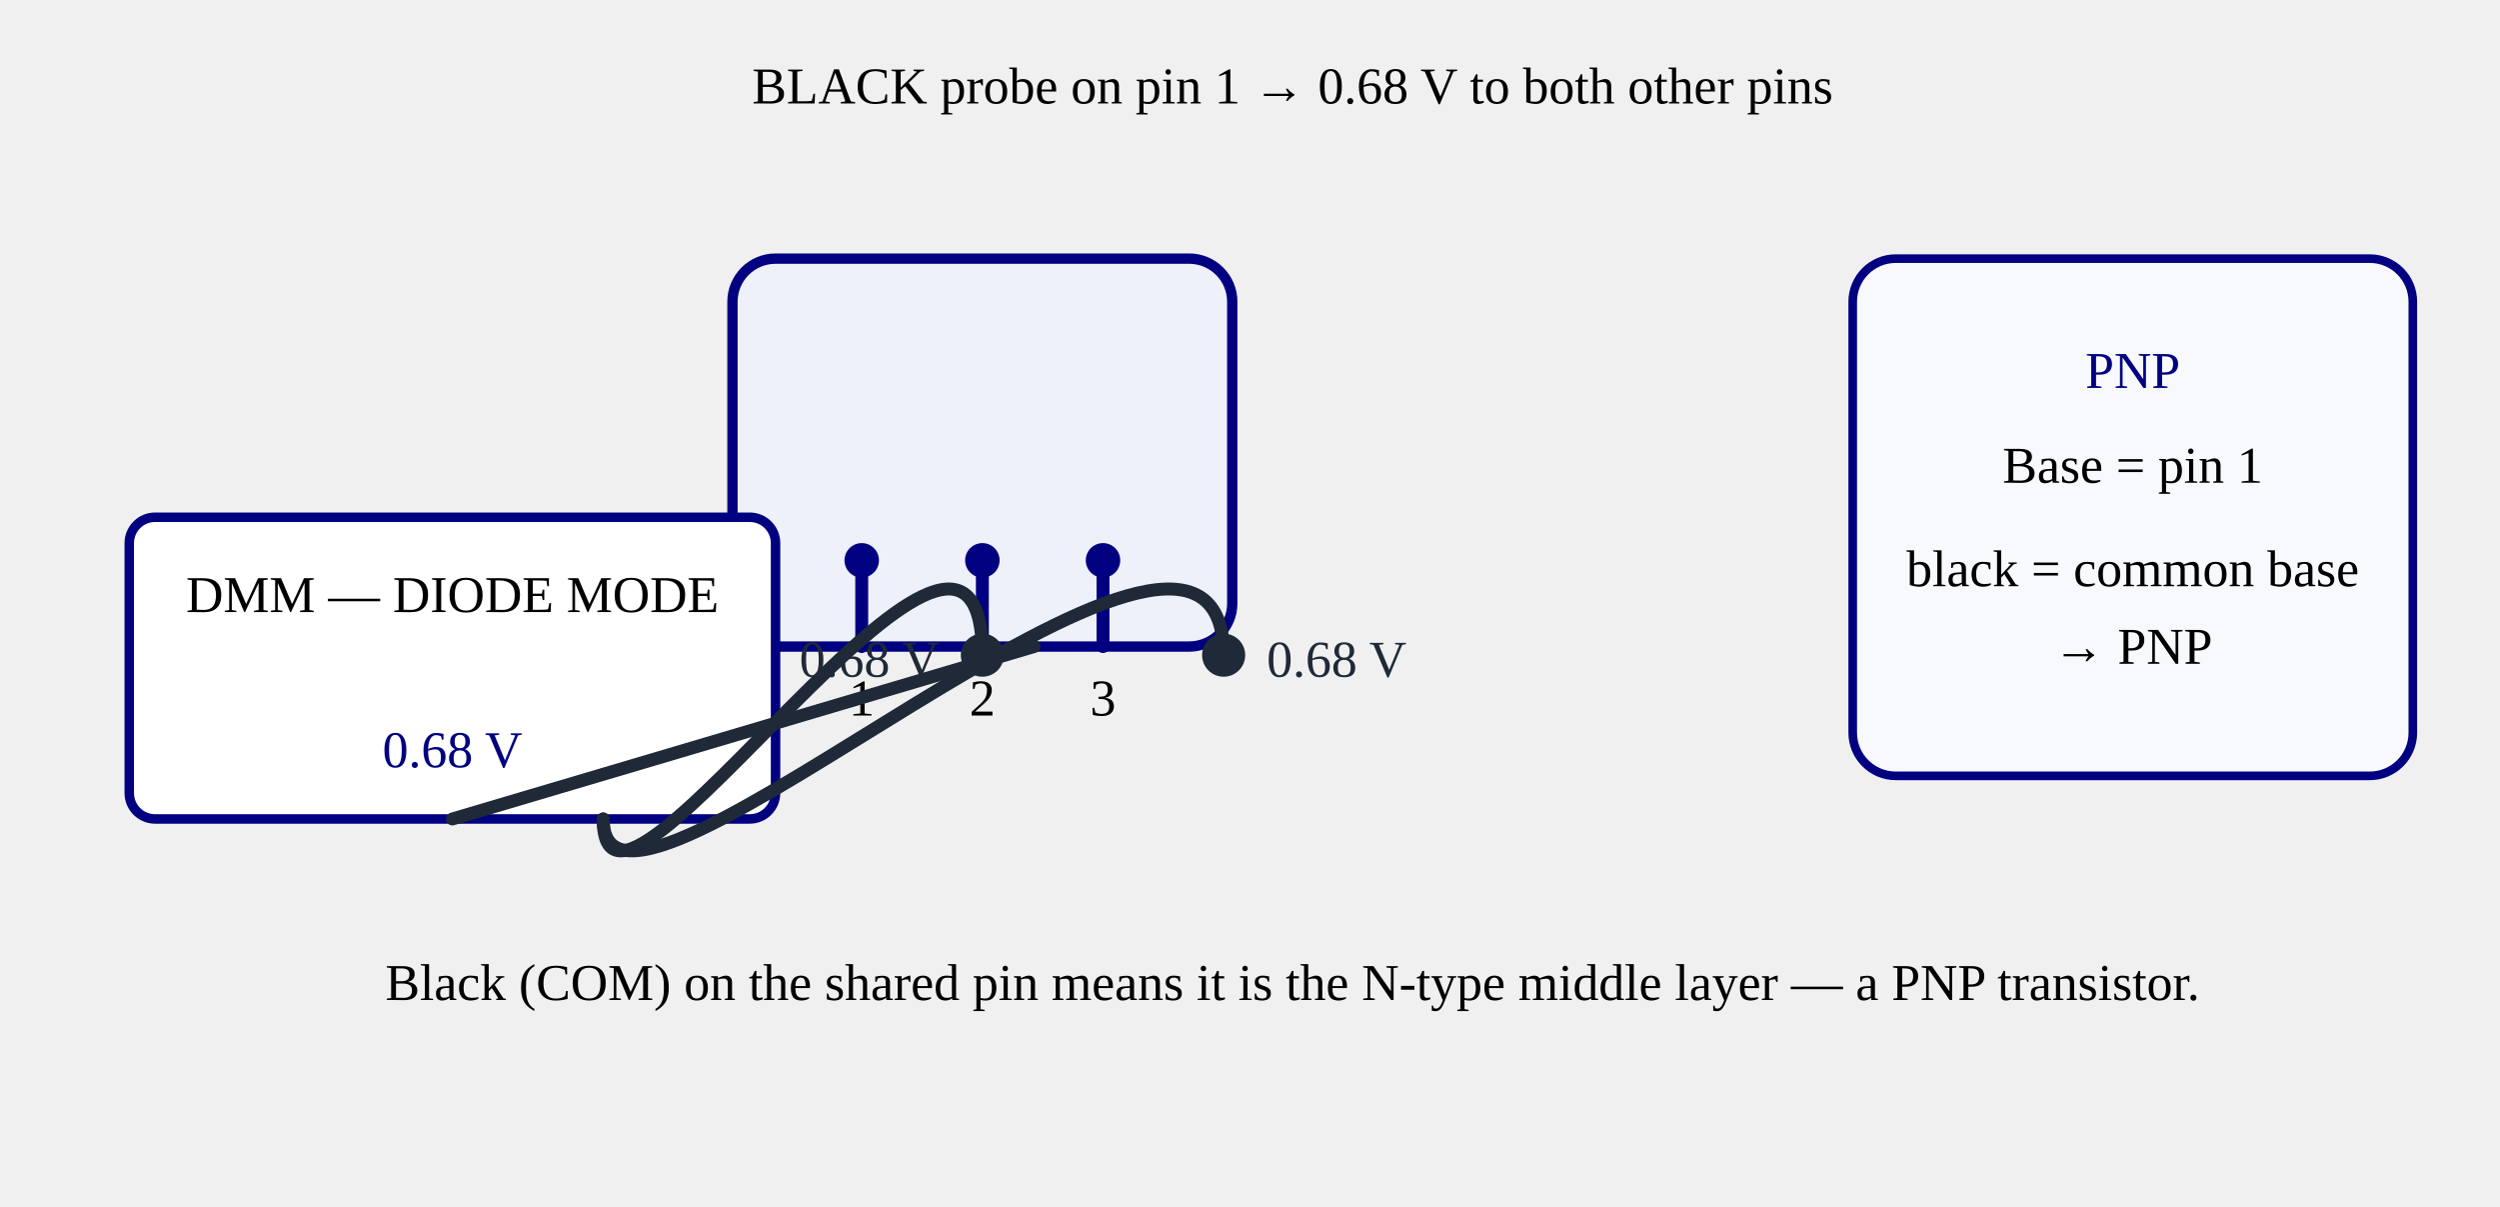
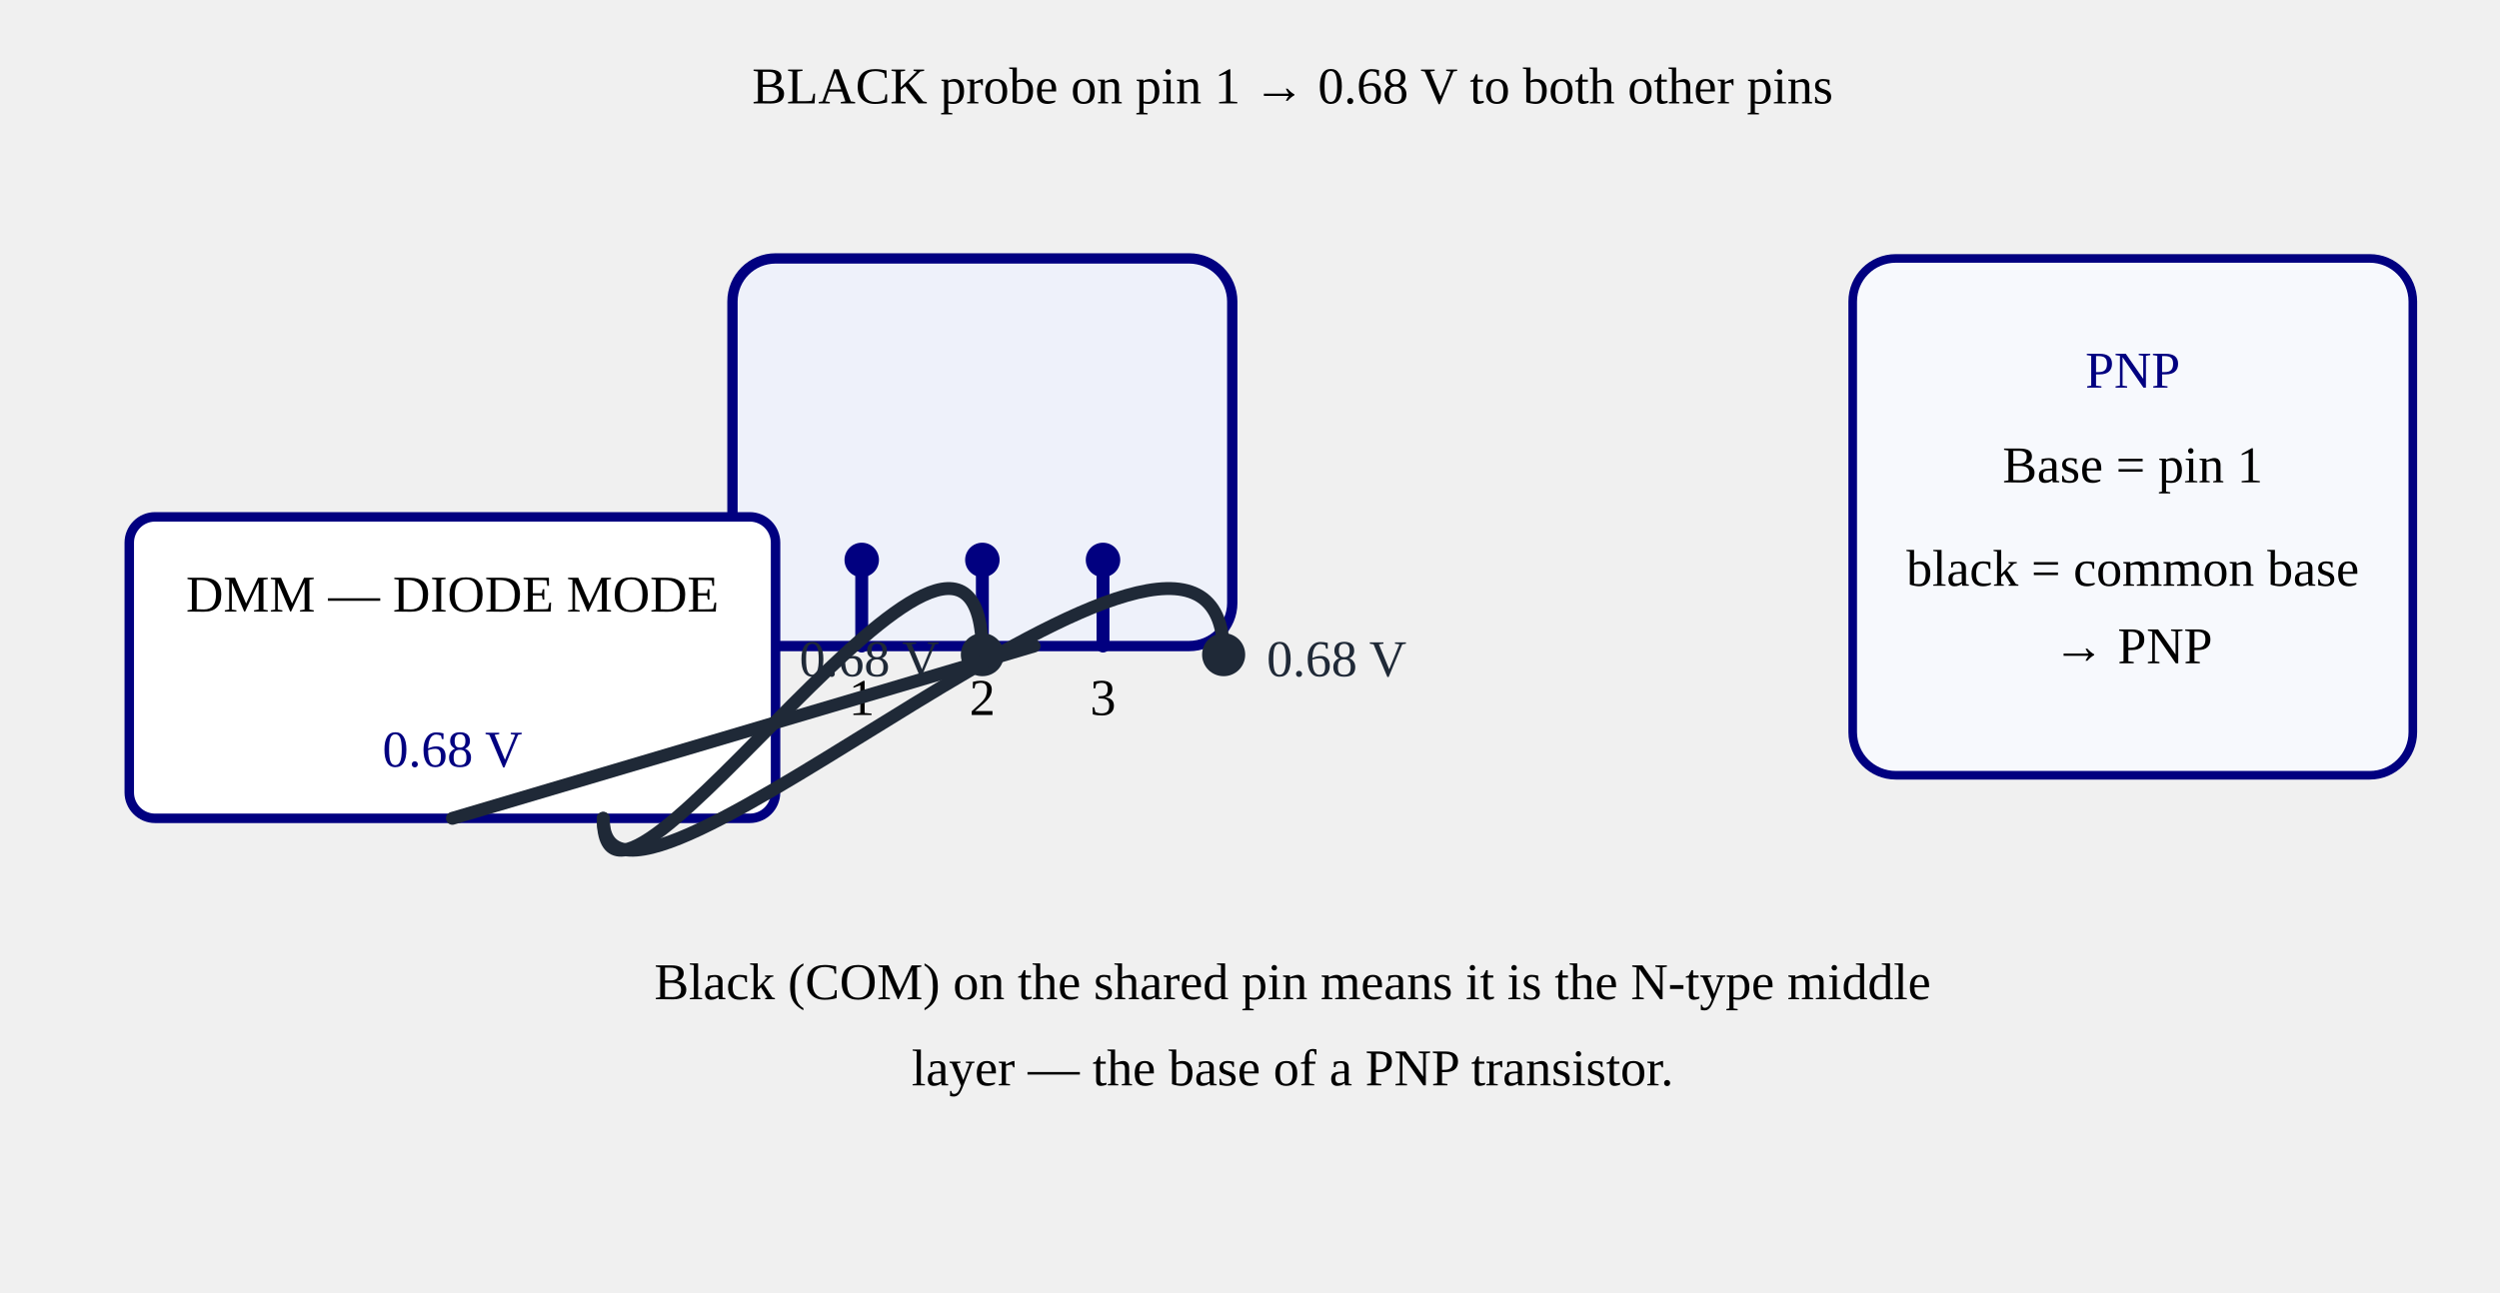
- <svg xmlns="http://www.w3.org/2000/svg" class="diagram-svg" viewBox="0 0 580 280" preserveAspectRatio="xMidYMid meet" role="img">
+ <svg xmlns="http://www.w3.org/2000/svg" class="diagram-svg" viewBox="0 0 580 300" preserveAspectRatio="xMidYMid meet" role="img">
  <text class="tb" x="300" y="24" text-anchor="middle">BLACK probe on pin 1 → 0.68 V to both other pins</text>
  <path d="M180,60 h96 a10,10 0 0 1 10,10 v70 a10,10 0 0 1 -10,10 h-96 a10,10 0 0 1 -10,-10 v-70 a10,10 0 0 1 10,-10 z" fill="#eef1fa" stroke="#010080" stroke-width="2.4" />
  <line x1="200" y1="130" x2="200" y2="150" stroke="#010080" stroke-width="3" stroke-linecap="round" />
  <line x1="228" y1="130" x2="228" y2="150" stroke="#010080" stroke-width="3" stroke-linecap="round" />
  <line x1="256" y1="130" x2="256" y2="150" stroke="#010080" stroke-width="3" stroke-linecap="round" />
  <text class="tb" x="200" y="166" text-anchor="middle">1</text>
  <circle cx="200" cy="130" r="4" fill="#010080" />
  <text class="tb" x="228" y="166" text-anchor="middle">2</text>
  <circle cx="228" cy="130" r="4" fill="#010080" />
  <text class="tb" x="256" y="166" text-anchor="middle">3</text>
  <circle cx="256" cy="130" r="4" fill="#010080" />
  <rect x="30" y="120" width="150" height="70" rx="6" fill="#ffffff" stroke="#010080" stroke-width="2.2" />
  <text class="t11" x="105" y="142" text-anchor="middle">DMM — DIODE MODE</text>
  <text class="t15" x="105" y="178" text-anchor="middle" fill="#010080">0.68 V</text>
  <path d="M140,190 C140,230 228,92 228,152" fill="none" stroke="#1f2937" stroke-width="3" stroke-linecap="round" />
  <circle cx="228" cy="152" r="5" fill="#1f2937" />
  <text class="tb" x="218" y="157" text-anchor="end" fill="#1f2937">0.68 V</text>
  <path d="M140,190 C140,230 284,92 284,152" fill="none" stroke="#1f2937" stroke-width="3" stroke-linecap="round" />
  <circle cx="284" cy="152" r="5" fill="#1f2937" />
  <text class="tb" x="294" y="157" text-anchor="start" fill="#1f2937">0.68 V</text>
  <line x1="105" y1="190" x2="240" y2="150" stroke="#1f2937" stroke-width="3" stroke-linecap="round" />
  <rect x="430" y="60" width="130" height="120" rx="10" fill="#f7f9fd" stroke="#010080" stroke-width="2" />
  <text class="tb" x="495" y="90" text-anchor="middle" fill="#010080">PNP</text>
  <text class="t12" x="495" y="112" text-anchor="middle">Base = pin 1</text>
  <text class="t12" x="495" y="136" text-anchor="middle">black = common base</text>
  <text class="t12" x="495" y="154" text-anchor="middle">→ PNP</text>
-   <text class="t12" x="300" y="232" text-anchor="middle">Black (COM) on the shared pin means it is the N-type middle layer — a PNP transistor.</text>
+   <text class="t12" x="300" y="232" text-anchor="middle">Black (COM) on the shared pin means it is the N-type middle</text>
+   <text class="t12" x="300" y="252" text-anchor="middle">layer — the base of a PNP transistor.</text>
</svg>
